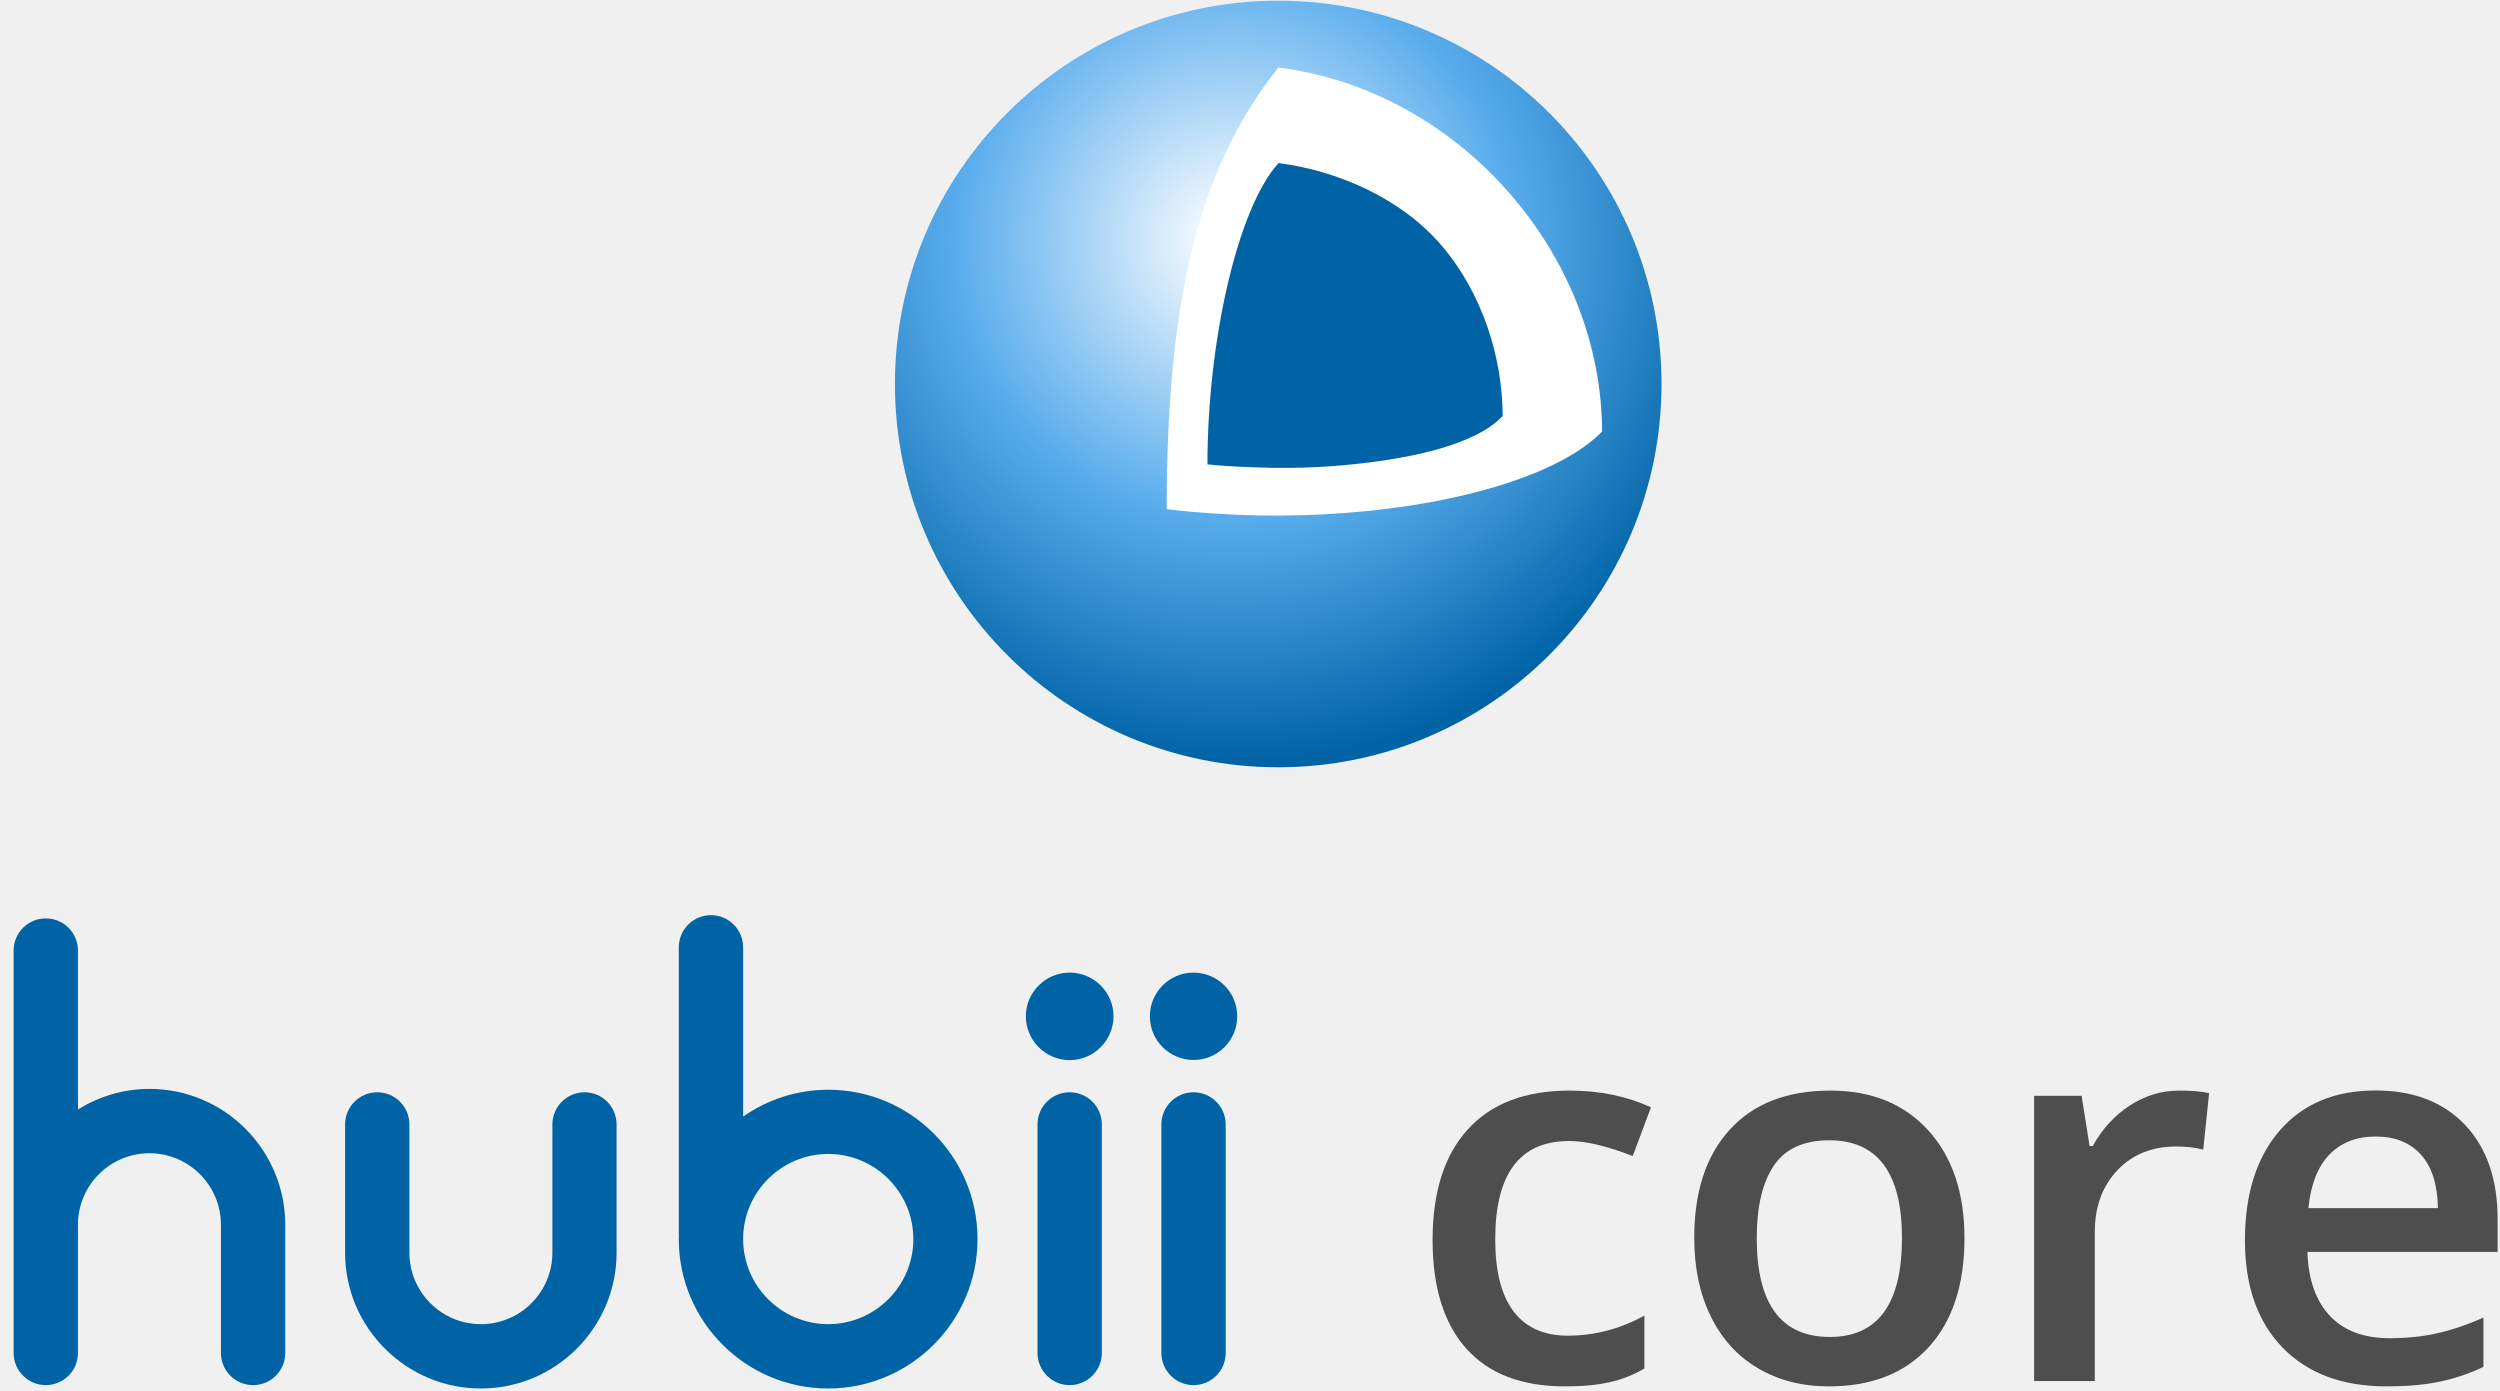
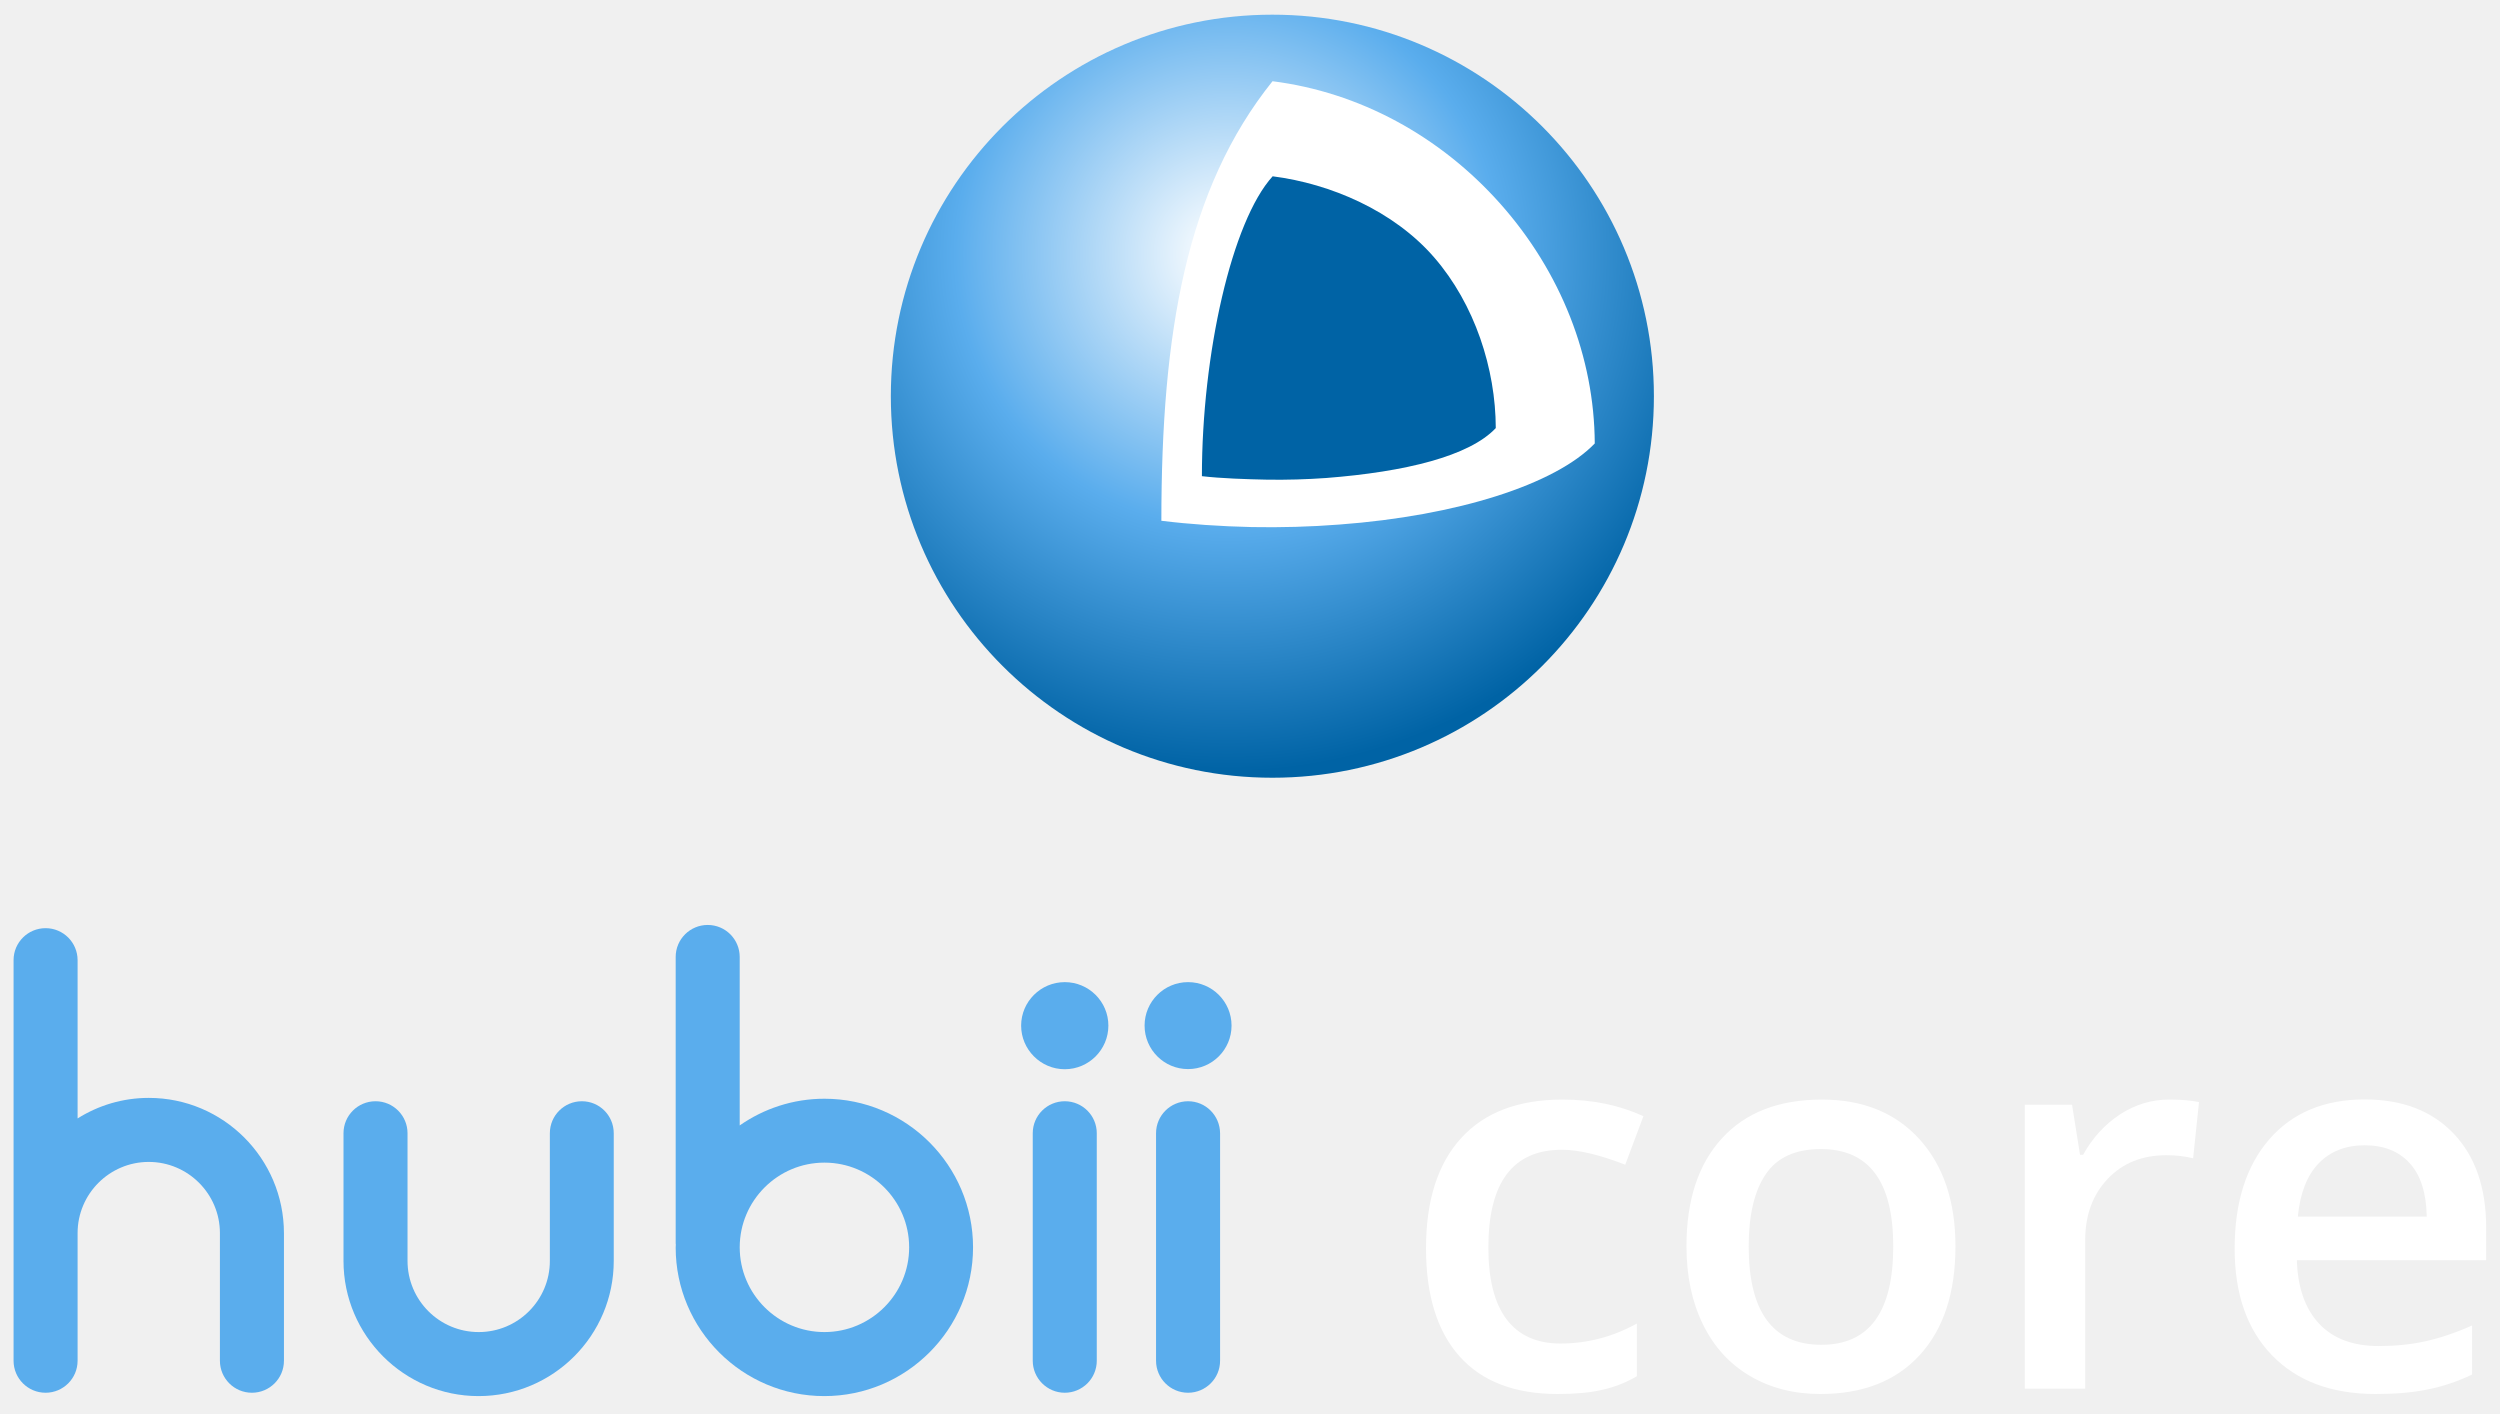
- <svg xmlns="http://www.w3.org/2000/svg" width="178px" height="99px" viewBox="0 0 178 99" version="1.1">
-   <defs>
-     <radialGradient cx="44.07%" cy="31.399%" fx="44.07%" fy="31.399%" r="67.824%" id="radialGradient-1">
-       <stop stop-color="#D6E6F1" offset="0%" />
-       <stop stop-color="#FFFFFF" offset="1.43%" />
-       <stop stop-color="#5AADED" offset="52.51%" />
-       <stop stop-color="#0063A5" offset="100%" />
+ <svg xmlns="http://www.w3.org/2000/svg" version="1.0" id="Ebene_1" x="0px" y="0px" width="178.82px" height="101.14px" viewBox="0 0 178.82 101.14" enable-background="new 0 0 178.82 101.14" xml:space="preserve">
+   <g>
+     <path fill="#5AADED" d="M76.16,70.25c-1.72,0-3.12,1.4-3.12,3.11s1.4,3.12,3.12,3.12s3.12-1.4,3.12-3.12S77.88,70.25,76.16,70.25z" />
+     <circle fill="#5AADED" cx="84.98" cy="73.36" r="3.11" />
+     <path fill="#5AADED" d="M10.64,78.53c-1.87,0-3.61,0.54-5.09,1.47V68.68c0-1.26-1.02-2.29-2.29-2.29c-1.26,0-2.29,1.02-2.29,2.29   v28.65c0,1.26,1.02,2.29,2.29,2.29c1.26,0,2.29-1.02,2.29-2.29v-9.13c0-2.81,2.29-5.09,5.09-5.09c2.81,0,5.09,2.29,5.09,5.09v9.13   c0,1.26,1.02,2.29,2.29,2.29c1.26,0,2.29-1.02,2.29-2.29v-9.13C20.3,82.86,15.97,78.53,10.64,78.53z" />
+     <path fill="#5AADED" d="M41.62,78.77c-1.26,0-2.29,1.02-2.29,2.29v9.13c0,2.81-2.28,5.09-5.09,5.09c-2.81,0-5.09-2.28-5.09-5.09   v-9.13c0-1.26-1.02-2.29-2.29-2.29c-1.26,0-2.29,1.02-2.29,2.29v9.13c0,5.33,4.34,9.67,9.66,9.67c5.33,0,9.67-4.33,9.67-9.67v-9.13   C43.9,79.79,42.88,78.77,41.62,78.77z" />
+     <path fill="#5AADED" d="M76.16,78.77c-1.26,0-2.29,1.02-2.29,2.29v16.27c0,1.26,1.03,2.29,2.29,2.29c1.26,0,2.29-1.02,2.29-2.29   V81.06C78.45,79.79,77.42,78.77,76.16,78.77z" />
+     <path fill="#5AADED" d="M84.98,78.77c-1.26,0-2.29,1.02-2.29,2.29v16.27c0,1.26,1.02,2.29,2.29,2.29c1.26,0,2.29-1.02,2.29-2.29   V81.06C87.26,79.79,86.24,78.77,84.98,78.77z" />
+     <path fill="#5AADED" d="M58.97,78.59c-2.25,0-4.34,0.71-6.06,1.91V68.45c0-1.26-1.02-2.29-2.29-2.29c-1.26,0-2.29,1.02-2.29,2.29   v20.48c0,0.03,0.01,0.07,0.01,0.1c0,0.07-0.01,0.13-0.01,0.2c0,5.86,4.77,10.63,10.63,10.63S69.6,95.09,69.6,89.22   C69.6,83.36,64.83,78.59,58.97,78.59z M58.97,95.28c-3.34,0-6.06-2.72-6.06-6.06c0-3.34,2.72-6.06,6.06-6.06s6.06,2.72,6.06,6.06   C65.03,92.56,62.31,95.28,58.97,95.28z" />
+   </g>
+   <g>
+     <path fill="#FFFFFF" d="M111.41,99.71c-3.07,0-5.41-0.9-7.01-2.69c-1.6-1.79-2.4-4.37-2.4-7.73c0-3.42,0.84-6.05,2.51-7.88   c1.67-1.84,4.09-2.76,7.25-2.76c2.14,0,4.07,0.4,5.79,1.19l-1.3,3.47c-1.83-0.71-3.33-1.07-4.52-1.07c-3.52,0-5.27,2.33-5.27,7   c0,2.28,0.44,3.99,1.31,5.14c0.88,1.15,2.16,1.72,3.85,1.72c1.92,0,3.74-0.48,5.46-1.43v3.77c-0.77,0.45-1.6,0.78-2.47,0.97   C113.72,99.62,112.66,99.71,111.41,99.71z" />
+     <path fill="#FFFFFF" d="M139.87,89.15c0,3.32-0.85,5.91-2.55,7.77c-1.7,1.86-4.07,2.79-7.11,2.79c-1.9,0-3.58-0.43-5.04-1.29   c-1.46-0.86-2.58-2.09-3.36-3.69c-0.79-1.6-1.18-3.47-1.18-5.59c0-3.29,0.84-5.87,2.54-7.72c1.69-1.85,4.07-2.77,7.15-2.77   c2.94,0,5.27,0.95,6.98,2.84S139.87,85.94,139.87,89.15z M125.08,89.15c0,4.69,1.73,7.04,5.2,7.04c3.43,0,5.14-2.35,5.14-7.04   c0-4.64-1.73-6.96-5.18-6.96c-1.81,0-3.13,0.6-3.94,1.8C125.49,85.18,125.08,86.91,125.08,89.15z" />
+     <path fill="#FFFFFF" d="M155.14,78.65c0.87,0,1.59,0.06,2.15,0.18l-0.42,4.02c-0.61-0.15-1.25-0.22-1.91-0.22   c-1.73,0-3.13,0.56-4.2,1.69c-1.07,1.13-1.61,2.59-1.61,4.39v10.62h-4.32V79.02h3.38l0.57,3.58H149c0.67-1.21,1.55-2.17,2.64-2.89   C152.73,79.01,153.89,78.65,155.14,78.65z" />
+     <path fill="#FFFFFF" d="M169.93,99.71c-3.16,0-5.63-0.92-7.42-2.77c-1.78-1.84-2.67-4.38-2.67-7.62c0-3.32,0.83-5.93,2.48-7.83   c1.65-1.9,3.93-2.85,6.82-2.85c2.68,0,4.8,0.81,6.36,2.44c1.55,1.63,2.33,3.87,2.33,6.73v2.33h-13.54c0.06,1.97,0.6,3.49,1.6,4.55   s2.42,1.59,4.24,1.59c1.2,0,2.32-0.11,3.35-0.34c1.04-0.23,2.15-0.6,3.34-1.13v3.51c-1.05,0.5-2.12,0.86-3.2,1.07   C172.55,99.61,171.32,99.71,169.93,99.71z M169.14,81.92c-1.37,0-2.47,0.44-3.3,1.3c-0.83,0.87-1.32,2.14-1.48,3.8h9.22   c-0.03-1.68-0.43-2.95-1.21-3.81S170.52,81.92,169.14,81.92z" />
+   </g>
+   <g>
+     <radialGradient id="SVGID_1_" cx="87.773" cy="18.188" r="37.019" gradientUnits="userSpaceOnUse">
+       <stop offset="0" style="stop-color:#D6E6F1" />
+       <stop offset="0.014" style="stop-color:#FFFFFF" />
+       <stop offset="0.525" style="stop-color:#5AADED" />
+       <stop offset="1" style="stop-color:#0063A5" />
    </radialGradient>
-   </defs>
-   <g id="Symbols" stroke="none" stroke-width="1" fill="none" fill-rule="evenodd">
-     <g id="coreRz-isologo" fill-rule="nonzero">
-       <g id="Group" transform="translate(0, 65)" fill="#0063A5">
-         <path d="M76.16,4.25 C74.44,4.25 73.04,5.65 73.04,7.36 C73.04,9.07 74.44,10.48 76.16,10.48 C77.88,10.48 79.28,9.08 79.28,7.36 C79.28,5.64 77.88,4.25 76.16,4.25 Z" id="Shape" />
-         <circle id="Oval" cx="84.98" cy="7.36" r="3.11" />
-         <path d="M10.64,12.53 C8.77,12.53 7.03,13.07 5.55,14 L5.55,2.68 C5.55,1.42 4.53,0.39 3.26,0.39 C2,0.39 0.97,1.41 0.97,2.68 L0.97,31.33 C0.97,32.59 1.99,33.62 3.26,33.62 C4.52,33.62 5.55,32.6 5.55,31.33 L5.55,22.2 C5.55,19.39 7.84,17.11 10.64,17.11 C13.45,17.11 15.73,19.4 15.73,22.2 L15.73,31.33 C15.73,32.59 16.75,33.62 18.02,33.62 C19.28,33.62 20.31,32.6 20.31,31.33 L20.31,22.2 C20.3,16.86 15.97,12.53 10.64,12.53 Z" id="Shape" />
-         <path d="M41.62,12.77 C40.36,12.77 39.33,13.79 39.33,15.06 L39.33,24.19 C39.33,27 37.05,29.28 34.24,29.28 C31.43,29.28 29.15,27 29.15,24.19 L29.15,15.06 C29.15,13.8 28.13,12.77 26.86,12.77 C25.6,12.77 24.57,13.79 24.57,15.06 L24.57,24.19 C24.57,29.52 28.91,33.86 34.23,33.86 C39.56,33.86 43.9,29.53 43.9,24.19 L43.9,15.06 C43.9,13.79 42.88,12.77 41.62,12.77 Z" id="Shape" />
-         <path d="M76.16,12.77 C74.9,12.77 73.87,13.79 73.87,15.06 L73.87,31.33 C73.87,32.59 74.9,33.62 76.16,33.62 C77.42,33.62 78.45,32.6 78.45,31.33 L78.45,15.06 C78.45,13.79 77.42,12.77 76.16,12.77 Z" id="Shape" />
-         <path d="M84.98,12.77 C83.72,12.77 82.69,13.79 82.69,15.06 L82.69,31.33 C82.69,32.59 83.71,33.62 84.98,33.62 C86.24,33.62 87.27,32.6 87.27,31.33 L87.27,15.06 C87.26,13.79 86.24,12.77 84.98,12.77 Z" id="Shape" />
-         <path d="M58.97,12.59 C56.72,12.59 54.63,13.3 52.91,14.5 L52.91,2.45 C52.91,1.19 51.89,0.16 50.62,0.16 C49.36,0.16 48.33,1.18 48.33,2.45 L48.33,22.93 C48.33,22.96 48.34,23 48.34,23.03 C48.34,23.1 48.33,23.16 48.33,23.23 C48.33,29.09 53.1,33.86 58.96,33.86 C64.82,33.86 69.6,29.09 69.6,23.22 C69.6,17.36 64.83,12.59 58.97,12.59 Z M58.97,29.28 C55.63,29.28 52.91,26.56 52.91,23.22 C52.91,19.88 55.63,17.16 58.97,17.16 C62.31,17.16 65.03,19.88 65.03,23.22 C65.03,26.56 62.31,29.28 58.97,29.28 Z" id="Shape" />
-       </g>
-       <g id="Group" transform="translate(102, 77)" fill="#4E4E4E">
-         <path d="M9.41,21.71 C6.34,21.71 4,20.81 2.4,19.02 C0.8,17.23 -1.42108547e-14,14.65 -1.42108547e-14,11.29 C-1.42108547e-14,7.87 0.84,5.24 2.51,3.41 C4.18,1.57 6.6,0.65 9.76,0.65 C11.9,0.65 13.83,1.05 15.55,1.84 L14.25,5.31 C12.42,4.6 10.92,4.24 9.73,4.24 C6.21,4.24 4.46,6.57 4.46,11.24 C4.46,13.52 4.9,15.23 5.77,16.38 C6.65,17.53 7.93,18.1 9.62,18.1 C11.54,18.1 13.36,17.62 15.08,16.67 L15.08,20.44 C14.31,20.89 13.48,21.22 12.61,21.41 C11.72,21.62 10.66,21.71 9.41,21.71 Z" id="Shape" />
-         <path d="M37.87,11.15 C37.87,14.47 37.02,17.06 35.32,18.92 C33.62,20.78 31.25,21.71 28.21,21.71 C26.31,21.71 24.63,21.28 23.17,20.42 C21.71,19.56 20.59,18.33 19.81,16.73 C19.02,15.13 18.63,13.26 18.63,11.14 C18.63,7.85 19.47,5.27 21.17,3.42 C22.86,1.57 25.24,0.65 28.32,0.65 C31.26,0.65 33.59,1.6 35.3,3.49 C37.01,5.38 37.87,7.94 37.87,11.15 Z M23.08,11.15 C23.08,15.84 24.81,18.19 28.28,18.19 C31.71,18.19 33.42,15.84 33.42,11.15 C33.42,6.51 31.69,4.19 28.24,4.19 C26.43,4.19 25.11,4.79 24.3,5.99 C23.49,7.18 23.08,8.91 23.08,11.15 Z" id="Shape" />
-         <path d="M53.14,0.65 C54.01,0.65 54.73,0.71 55.29,0.83 L54.87,4.85 C54.26,4.7 53.62,4.63 52.96,4.63 C51.23,4.63 49.83,5.19 48.76,6.32 C47.69,7.45 47.15,8.91 47.15,10.71 L47.15,21.33 L42.83,21.33 L42.83,1.02 L46.21,1.02 L46.78,4.6 L47,4.6 C47.67,3.39 48.55,2.43 49.64,1.71 C50.73,1.01 51.89,0.65 53.14,0.65 Z" id="Shape" />
-         <path d="M67.93,21.71 C64.77,21.71 62.3,20.79 60.51,18.94 C58.73,17.1 57.84,14.56 57.84,11.32 C57.84,8 58.67,5.39 60.32,3.49 C61.97,1.59 64.25,0.64 67.14,0.64 C69.82,0.64 71.94,1.45 73.5,3.08 C75.05,4.71 75.83,6.95 75.83,9.81 L75.83,12.14 L62.29,12.14 C62.35,14.11 62.89,15.63 63.89,16.69 C64.89,17.75 66.31,18.28 68.13,18.28 C69.33,18.28 70.45,18.17 71.48,17.94 C72.52,17.71 73.63,17.34 74.82,16.81 L74.82,20.32 C73.77,20.82 72.7,21.18 71.62,21.39 C70.55,21.61 69.32,21.71 67.93,21.71 Z M67.14,3.92 C65.77,3.92 64.67,4.36 63.84,5.22 C63.01,6.09 62.52,7.36 62.36,9.02 L71.58,9.02 C71.55,7.34 71.15,6.07 70.37,5.21 C69.59,4.35 68.52,3.92 67.14,3.92 Z" id="Shape" />
-       </g>
-       <g id="Group" transform="translate(63, 0)">
-         <circle id="Oval" fill="url(#radialGradient-1)" cx="28.01" cy="27.34" r="27.29" />
-         <path d="M26.53,36.7 C24.31,36.65 22.1,36.5 20.07,36.25 C20.07,22.78 21.86,12.49 28.02,4.81 C34.2,5.59 39.98,8.7 44.32,13.58 C48.65,18.46 51.04,24.54 51.07,30.72 C48.25,33.65 41.25,35.89 32.8,36.52 C30.74,36.68 28.62,36.74 26.53,36.7 Z" id="Shape" fill="#FFFFFF" />
-         <path d="M27.65,33.31 C26.16,33.28 24.33,33.22 22.97,33.06 C22.97,24.32 25.11,14.82 28.03,11.61 C32.17,12.14 36.69,14.07 39.59,17.42 C42.49,20.77 43.98,25.38 43.99,29.62 C42.1,31.63 37.52,32.75 31.86,33.19 C30.47,33.29 29.05,33.33 27.65,33.31 Z" id="Shape" fill="#0063A5" />
-       </g>
-     </g>
+     <circle fill="url(#SVGID_1_)" cx="91.01" cy="28.34" r="27.29" />
+     <path fill="#FFFFFF" d="M89.53,37.7c-2.22-0.05-4.43-0.2-6.46-0.45c0-13.47,1.79-23.76,7.95-31.44c6.18,0.78,11.96,3.89,16.3,8.77   c4.33,4.88,6.72,10.96,6.75,17.14c-2.82,2.93-9.82,5.17-18.27,5.8C93.74,37.68,91.62,37.74,89.53,37.7z" />
+     <path fill="#0063A5" d="M90.65,34.31c-1.49-0.03-3.32-0.09-4.68-0.25c0-8.74,2.14-18.24,5.06-21.45c4.14,0.53,8.66,2.46,11.56,5.81   c2.9,3.35,4.39,7.96,4.4,12.2c-1.89,2.01-6.47,3.13-12.13,3.57C93.47,34.29,92.05,34.33,90.65,34.31z" />
  </g>
</svg>
